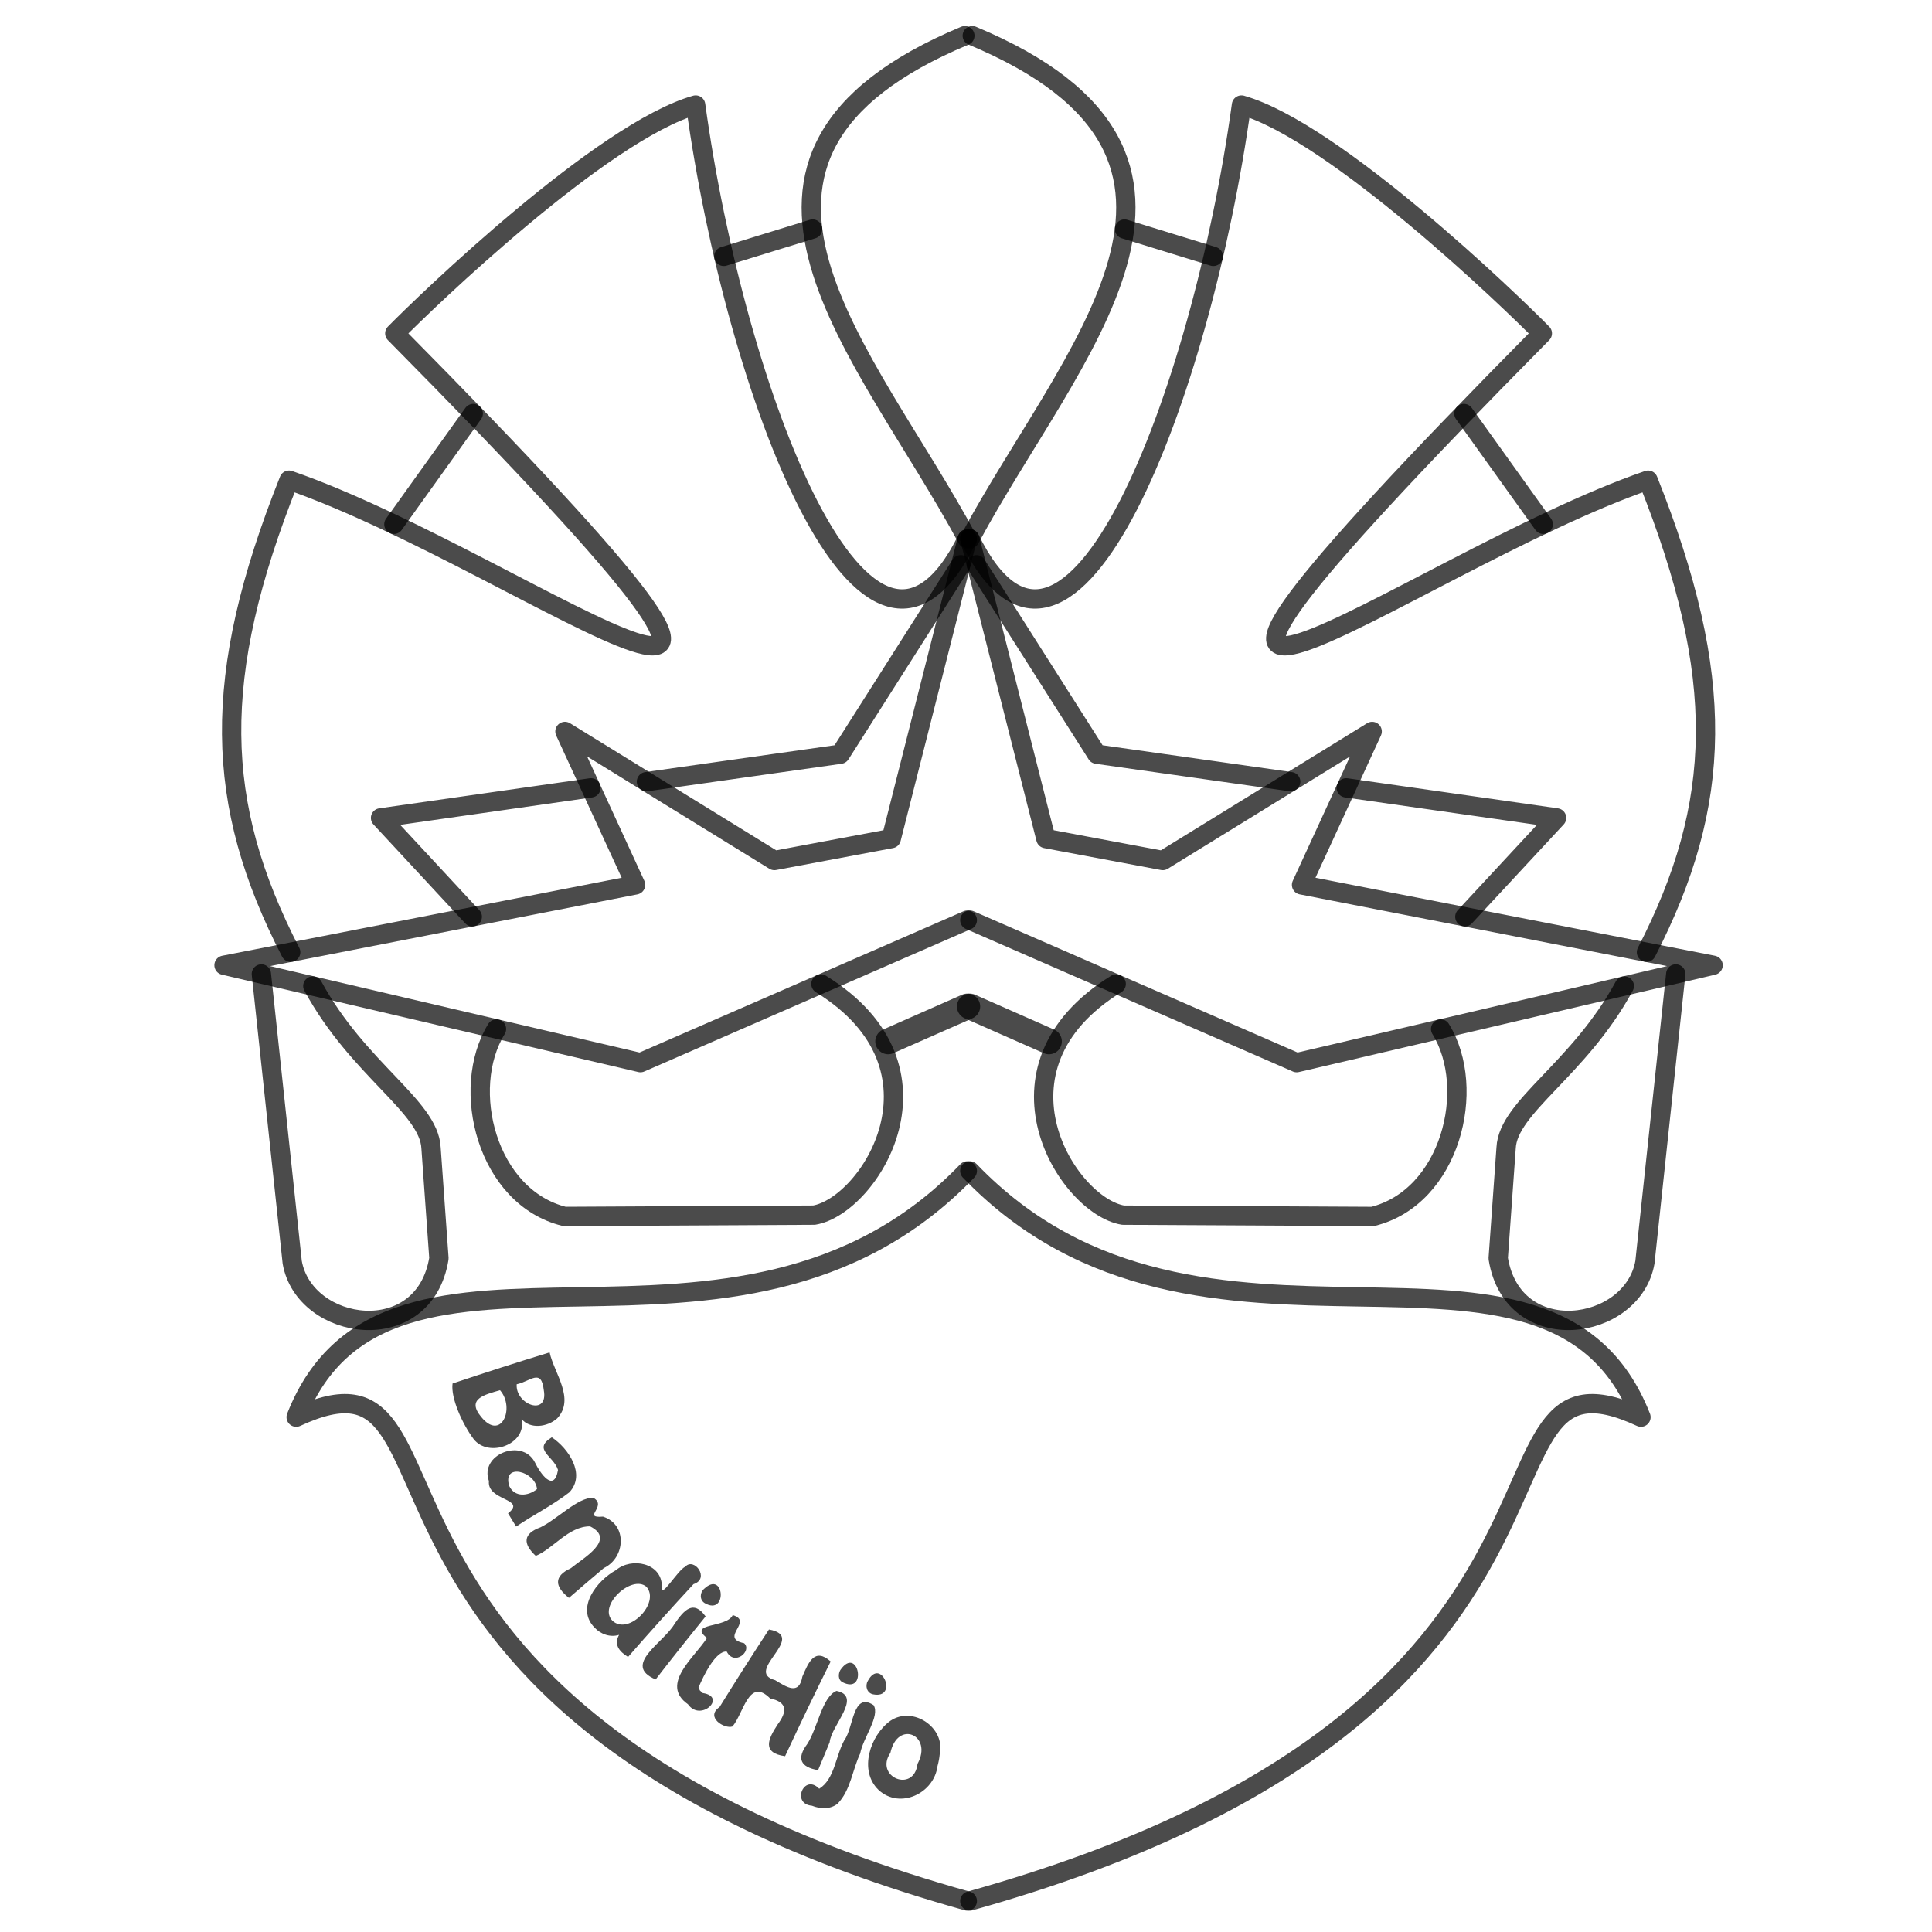
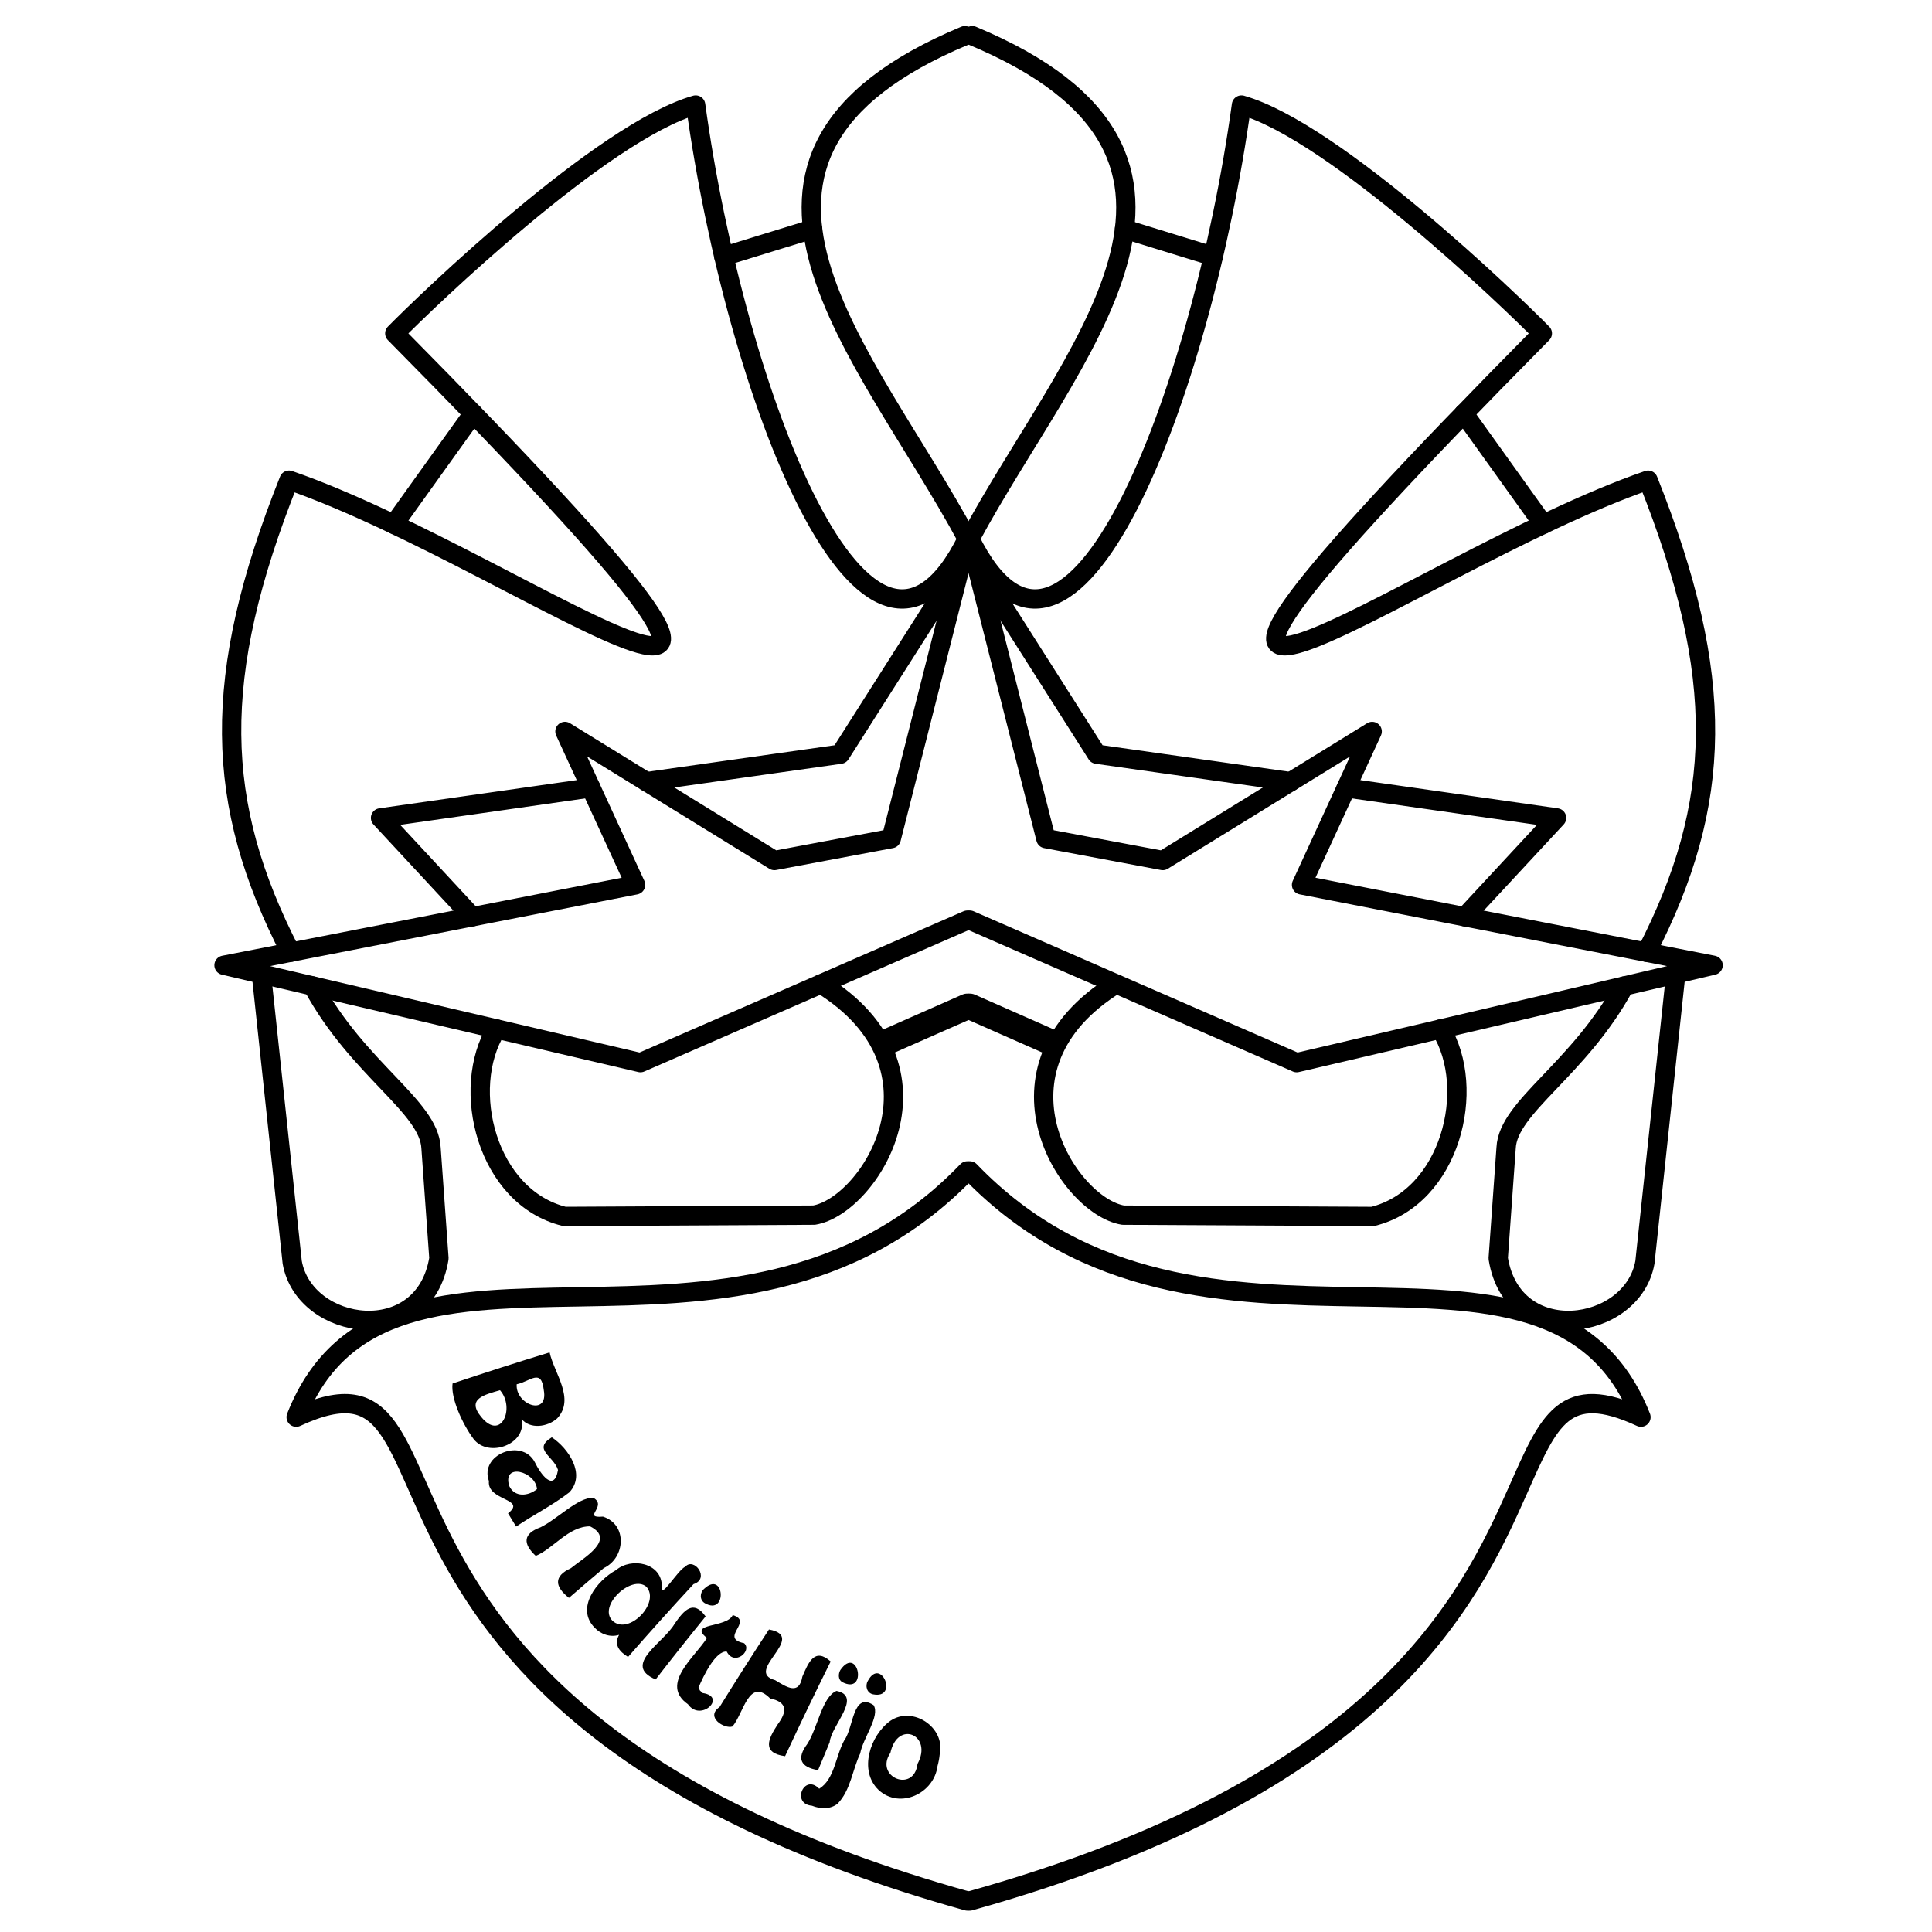
<svg xmlns="http://www.w3.org/2000/svg" version="1.1" id="svg2" width="150" height="150" viewBox="0 0 150 150">
  <defs id="defs6" />
  <g id="layer1">
    <g id="g964">
-       <path id="path820" d="M 74.911,2.772 C 52.315,12.204 67.377,27.427 75.101,41.835" style="fill:none;fill-rule:evenodd;stroke:#000000;stroke-width:1.5;stroke-linecap:round;stroke-linejoin:round;stroke-miterlimit:4;stroke-dasharray:none;stroke-opacity:0.706" />
-       <path id="path825" d="M 75.101,41.835 69.198,65.109 60.123,66.811 43.863,56.79 49.346,68.702 17.394,74.941 49.724,82.503 75.101,71.44" style="fill:none;fill-rule:evenodd;stroke:#000000;stroke-width:1.5;stroke-linecap:round;stroke-linejoin:round;stroke-miterlimit:4;stroke-dasharray:none;stroke-opacity:0.706;paint-order:normal" />
-       <path id="path827" d="M 74.591,43.847 65.241,58.556 50.189,60.689" style="fill:none;fill-rule:evenodd;stroke:#000000;stroke-width:1.5;stroke-linecap:round;stroke-linejoin:round;stroke-miterlimit:4;stroke-dasharray:none;stroke-opacity:0.706" />
-       <path id="path829" d="m 45.879,61.168 -16.333,2.334 7.122,7.675" style="fill:none;fill-rule:evenodd;stroke:#000000;stroke-width:1.5;stroke-linecap:round;stroke-linejoin:round;stroke-miterlimit:4;stroke-dasharray:none;stroke-opacity:0.706" />
-       <path id="path831" d="M 75.101,41.835 C 67.37,57.498 57.091,30.558 54.011,8.155 46.776,10.21 33.057,23.43 30.652,25.884 72.433,68.14 41.091,43.695 22.441,37.281 c -6.105,15.31 -5.822,25.099 0.127,36.65" style="fill:none;fill-rule:evenodd;stroke:#000000;stroke-width:1.5;stroke-linecap:round;stroke-linejoin:round;stroke-miterlimit:4;stroke-dasharray:none;stroke-opacity:0.706" />
-       <path id="path833" d="M 63.092,17.782 56.196,19.905" style="fill:none;fill-rule:evenodd;stroke:#000000;stroke-width:1.5;stroke-linecap:round;stroke-linejoin:round;stroke-miterlimit:4;stroke-dasharray:none;stroke-opacity:0.706" />
-       <path id="path837" d="m 36.743,32.106 -6.162,8.599" style="fill:none;fill-rule:evenodd;stroke:#000000;stroke-width:1.5;stroke-linecap:round;stroke-linejoin:round;stroke-miterlimit:4;stroke-dasharray:none;stroke-opacity:0.706" />
-       <path id="path839" d="m 24.288,76.553 c 3.516,6.49 9.02,9.352 9.177,12.567 l 0.614,8.579 c -1.134,7.03 -10.434,5.693 -11.391,0.307 L 20.293,75.619" style="fill:none;fill-rule:evenodd;stroke:#000000;stroke-width:1.5;stroke-linecap:round;stroke-linejoin:round;stroke-miterlimit:4;stroke-dasharray:none;stroke-opacity:0.706" />
-       <path id="path826" d="M 38.547,79.889 C 35.681,84.525 37.792,92.965 43.828,94.445 l 19.377,-0.102 c 4.309,-0.716 11.127,-11.405 0.531,-17.949" style="fill:none;fill-rule:evenodd;stroke:#000000;stroke-width:1.5;stroke-linecap:round;stroke-linejoin:round;stroke-miterlimit:4;stroke-dasharray:none;stroke-opacity:0.706" />
-       <path id="path828" d="m 75.101,78.142 -6.144,2.711" style="fill:none;fill-rule:evenodd;stroke:#000000;stroke-width:2;stroke-linecap:round;stroke-linejoin:round;stroke-miterlimit:4;stroke-dasharray:none;stroke-opacity:0.706" />
-       <path id="path832" d="M 75.101,90.909 C 57.102,109.643 30.13,91.879 22.995,110.027 38.131,103.027 22.305,132.837 75.101,147.594" style="fill:none;fill-rule:evenodd;stroke:#000000;stroke-width:1.5;stroke-linecap:round;stroke-linejoin:round;stroke-miterlimit:4;stroke-dasharray:none;stroke-opacity:0.706" />
+       <path id="path820" d="M 74.911,2.772 C 52.315,12.204 67.377,27.427 75.101,41.835" style="fill:none;fill-rule:evenodd;stroke:#000000;stroke-width:1.5;stroke-linecap:round;stroke-linejoin:round;stroke-miterlimit:4;stroke-dasharray:none;stroke-opacity:1" />
+       <path id="path825" d="M 75.101,41.835 69.198,65.109 60.123,66.811 43.863,56.79 49.346,68.702 17.394,74.941 49.724,82.503 75.101,71.44" style="fill:none;fill-rule:evenodd;stroke:#000000;stroke-width:1.5;stroke-linecap:round;stroke-linejoin:round;stroke-miterlimit:4;stroke-dasharray:none;stroke-opacity:1;paint-order:normal" />
+       <path id="path827" d="M 74.591,43.847 65.241,58.556 50.189,60.689" style="fill:none;fill-rule:evenodd;stroke:#000000;stroke-width:1.5;stroke-linecap:round;stroke-linejoin:round;stroke-miterlimit:4;stroke-dasharray:none;stroke-opacity:1" />
+       <path id="path829" d="m 45.879,61.168 -16.333,2.334 7.122,7.675" style="fill:none;fill-rule:evenodd;stroke:#000000;stroke-width:1.5;stroke-linecap:round;stroke-linejoin:round;stroke-miterlimit:4;stroke-dasharray:none;stroke-opacity:1" />
+       <path id="path831" d="M 75.101,41.835 C 67.37,57.498 57.091,30.558 54.011,8.155 46.776,10.21 33.057,23.43 30.652,25.884 72.433,68.14 41.091,43.695 22.441,37.281 c -6.105,15.31 -5.822,25.099 0.127,36.65" style="fill:none;fill-rule:evenodd;stroke:#000000;stroke-width:1.5;stroke-linecap:round;stroke-linejoin:round;stroke-miterlimit:4;stroke-dasharray:none;stroke-opacity:1" />
+       <path id="path833" d="M 63.092,17.782 56.196,19.905" style="fill:none;fill-rule:evenodd;stroke:#000000;stroke-width:1.5;stroke-linecap:round;stroke-linejoin:round;stroke-miterlimit:4;stroke-dasharray:none;stroke-opacity:1" />
+       <path id="path837" d="m 36.743,32.106 -6.162,8.599" style="fill:none;fill-rule:evenodd;stroke:#000000;stroke-width:1.5;stroke-linecap:round;stroke-linejoin:round;stroke-miterlimit:4;stroke-dasharray:none;stroke-opacity:1" />
+       <path id="path839" d="m 24.288,76.553 c 3.516,6.49 9.02,9.352 9.177,12.567 l 0.614,8.579 c -1.134,7.03 -10.434,5.693 -11.391,0.307 L 20.293,75.619" style="fill:none;fill-rule:evenodd;stroke:#000000;stroke-width:1.5;stroke-linecap:round;stroke-linejoin:round;stroke-miterlimit:4;stroke-dasharray:none;stroke-opacity:1" />
+       <path id="path826" d="M 38.547,79.889 C 35.681,84.525 37.792,92.965 43.828,94.445 l 19.377,-0.102 c 4.309,-0.716 11.127,-11.405 0.531,-17.949" style="fill:none;fill-rule:evenodd;stroke:#000000;stroke-width:1.5;stroke-linecap:round;stroke-linejoin:round;stroke-miterlimit:4;stroke-dasharray:none;stroke-opacity:1" />
+       <path id="path828" d="m 75.101,78.142 -6.144,2.711" style="fill:none;fill-rule:evenodd;stroke:#000000;stroke-width:2;stroke-linecap:round;stroke-linejoin:round;stroke-miterlimit:4;stroke-dasharray:none;stroke-opacity:1" />
+       <path id="path832" d="M 75.101,90.909 C 57.102,109.643 30.13,91.879 22.995,110.027 38.131,103.027 22.305,132.837 75.101,147.594" style="fill:none;fill-rule:evenodd;stroke:#000000;stroke-width:1.5;stroke-linecap:round;stroke-linejoin:round;stroke-miterlimit:4;stroke-dasharray:none;stroke-opacity:1" />
    </g>
    <g id="g977">
-       <path style="fill:none;fill-rule:evenodd;stroke:#000000;stroke-width:1.5;stroke-linecap:round;stroke-linejoin:round;stroke-miterlimit:4;stroke-dasharray:none;stroke-opacity:0.706" d="m 75.487,2.772 c 22.597,9.432 7.534,24.656 -0.19,39.064" id="path965" />
-       <path style="fill:none;fill-rule:evenodd;stroke:#000000;stroke-width:1.5;stroke-linecap:round;stroke-linejoin:round;stroke-miterlimit:4;stroke-dasharray:none;stroke-opacity:0.706;paint-order:normal" d="m 75.297,41.835 5.903,23.274 9.075,1.702 16.26,-10.02 -5.483,11.911 31.952,6.239 -32.33,7.563 L 75.297,71.44" id="path967" />
-       <path style="fill:none;fill-rule:evenodd;stroke:#000000;stroke-width:1.5;stroke-linecap:round;stroke-linejoin:round;stroke-miterlimit:4;stroke-dasharray:none;stroke-opacity:0.706" d="m 75.807,43.847 9.35,14.709 15.052,2.133" id="path969" />
-       <path style="fill:none;fill-rule:evenodd;stroke:#000000;stroke-width:1.5;stroke-linecap:round;stroke-linejoin:round;stroke-miterlimit:4;stroke-dasharray:none;stroke-opacity:0.706" d="m 104.52,61.168 16.333,2.334 -7.122,7.675" id="path971" />
-       <path style="fill:none;fill-rule:evenodd;stroke:#000000;stroke-width:1.5;stroke-linecap:round;stroke-linejoin:round;stroke-miterlimit:4;stroke-dasharray:none;stroke-opacity:0.706" d="M 75.297,41.835 C 83.029,57.498 93.307,30.558 96.387,8.155 103.622,10.21 117.341,23.43 119.746,25.884 c -41.781,42.256 -10.439,17.811 8.211,11.397 6.106,15.31 5.822,25.099 -0.127,36.65" id="path973" />
-       <path style="fill:none;fill-rule:evenodd;stroke:#000000;stroke-width:1.5;stroke-linecap:round;stroke-linejoin:round;stroke-miterlimit:4;stroke-dasharray:none;stroke-opacity:0.706" d="m 87.306,17.782 6.896,2.123" id="path975" />
-       <path style="fill:none;fill-rule:evenodd;stroke:#000000;stroke-width:1.5;stroke-linecap:round;stroke-linejoin:round;stroke-miterlimit:4;stroke-dasharray:none;stroke-opacity:0.706" d="m 113.655,32.106 6.162,8.599" id="path977" />
-       <path style="fill:none;fill-rule:evenodd;stroke:#000000;stroke-width:1.5;stroke-linecap:round;stroke-linejoin:round;stroke-miterlimit:4;stroke-dasharray:none;stroke-opacity:0.706" d="m 126.111,76.553 c -3.516,6.49 -9.02,9.352 -9.177,12.567 l -0.614,8.579 c 1.134,7.03 10.434,5.693 11.391,0.307 l 2.395,-22.388" id="path979" />
-       <path style="fill:none;fill-rule:evenodd;stroke:#000000;stroke-width:1.5;stroke-linecap:round;stroke-linejoin:round;stroke-miterlimit:4;stroke-dasharray:none;stroke-opacity:0.706" d="m 111.851,79.889 c 2.867,4.636 0.756,13.077 -5.281,14.557 l -19.377,-0.102 C 82.883,93.628 76.066,82.938 86.661,76.395" id="path981" />
-       <path style="fill:none;fill-rule:evenodd;stroke:#000000;stroke-width:2;stroke-linecap:round;stroke-linejoin:round;stroke-miterlimit:4;stroke-dasharray:none;stroke-opacity:0.706" d="m 75.297,78.142 6.144,2.711" id="path983" />
-       <path style="fill:none;fill-rule:evenodd;stroke:#000000;stroke-width:1.5;stroke-linecap:round;stroke-linejoin:round;stroke-miterlimit:4;stroke-dasharray:none;stroke-opacity:0.706" d="m 75.297,90.909 c 17.999,18.734 44.972,0.97 52.107,19.118 -15.136,-7 0.689,22.81 -52.107,37.567" id="path985" />
+       <path style="fill:none;fill-rule:evenodd;stroke:#000000;stroke-width:1.5;stroke-linecap:round;stroke-linejoin:round;stroke-miterlimit:4;stroke-dasharray:none;stroke-opacity:1" d="m 75.487,2.772 c 22.597,9.432 7.534,24.656 -0.19,39.064" id="path965" />
+       <path style="fill:none;fill-rule:evenodd;stroke:#000000;stroke-width:1.5;stroke-linecap:round;stroke-linejoin:round;stroke-miterlimit:4;stroke-dasharray:none;stroke-opacity:1;paint-order:normal" d="m 75.297,41.835 5.903,23.274 9.075,1.702 16.26,-10.02 -5.483,11.911 31.952,6.239 -32.33,7.563 L 75.297,71.44" id="path967" />
+       <path style="fill:none;fill-rule:evenodd;stroke:#000000;stroke-width:1.5;stroke-linecap:round;stroke-linejoin:round;stroke-miterlimit:4;stroke-dasharray:none;stroke-opacity:1" d="m 75.807,43.847 9.35,14.709 15.052,2.133" id="path969" />
+       <path style="fill:none;fill-rule:evenodd;stroke:#000000;stroke-width:1.5;stroke-linecap:round;stroke-linejoin:round;stroke-miterlimit:4;stroke-dasharray:none;stroke-opacity:1" d="m 104.52,61.168 16.333,2.334 -7.122,7.675" id="path971" />
+       <path style="fill:none;fill-rule:evenodd;stroke:#000000;stroke-width:1.5;stroke-linecap:round;stroke-linejoin:round;stroke-miterlimit:4;stroke-dasharray:none;stroke-opacity:1" d="M 75.297,41.835 C 83.029,57.498 93.307,30.558 96.387,8.155 103.622,10.21 117.341,23.43 119.746,25.884 c -41.781,42.256 -10.439,17.811 8.211,11.397 6.106,15.31 5.822,25.099 -0.127,36.65" id="path973" />
+       <path style="fill:none;fill-rule:evenodd;stroke:#000000;stroke-width:1.5;stroke-linecap:round;stroke-linejoin:round;stroke-miterlimit:4;stroke-dasharray:none;stroke-opacity:1" d="m 87.306,17.782 6.896,2.123" id="path975" />
+       <path style="fill:none;fill-rule:evenodd;stroke:#000000;stroke-width:1.5;stroke-linecap:round;stroke-linejoin:round;stroke-miterlimit:4;stroke-dasharray:none;stroke-opacity:1" d="m 113.655,32.106 6.162,8.599" id="path977" />
+       <path style="fill:none;fill-rule:evenodd;stroke:#000000;stroke-width:1.5;stroke-linecap:round;stroke-linejoin:round;stroke-miterlimit:4;stroke-dasharray:none;stroke-opacity:1" d="m 126.111,76.553 c -3.516,6.49 -9.02,9.352 -9.177,12.567 l -0.614,8.579 c 1.134,7.03 10.434,5.693 11.391,0.307 l 2.395,-22.388" id="path979" />
+       <path style="fill:none;fill-rule:evenodd;stroke:#000000;stroke-width:1.5;stroke-linecap:round;stroke-linejoin:round;stroke-miterlimit:4;stroke-dasharray:none;stroke-opacity:1" d="m 111.851,79.889 c 2.867,4.636 0.756,13.077 -5.281,14.557 l -19.377,-0.102 C 82.883,93.628 76.066,82.938 86.661,76.395" id="path981" />
+       <path style="fill:none;fill-rule:evenodd;stroke:#000000;stroke-width:2;stroke-linecap:round;stroke-linejoin:round;stroke-miterlimit:4;stroke-dasharray:none;stroke-opacity:1" d="m 75.297,78.142 6.144,2.711" id="path983" />
+       <path style="fill:none;fill-rule:evenodd;stroke:#000000;stroke-width:1.5;stroke-linecap:round;stroke-linejoin:round;stroke-miterlimit:4;stroke-dasharray:none;stroke-opacity:1" d="m 75.297,90.909 c 17.999,18.734 44.972,0.97 52.107,19.118 -5.965,-2.759 -7.122,0.2 -9.565,5.701 -3.756,8.457 -10.553,22.925 -42.542,31.866" id="path985" />
    </g>
-     <path id="path1017" d="m 42.671,105.002 c 0.361,1.635 2,3.599 0.591,5.119 -0.754,0.68 -2.11,0.857 -2.768,0.049 0.444,1.965 -2.564,3.056 -3.725,1.554 -0.864,-1.161 -1.785,-3.177 -1.632,-4.309 2.5,-0.839 5.011,-1.643 7.533,-2.414 z m -2.555,2.472 c -0.117,1.59 2.488,2.527 2.102,0.448 -0.19,-1.729 -1.062,-0.655 -2.102,-0.448 z m -1.295,0.461 c -1.198,0.354 -2.625,0.664 -1.466,2.068 1.563,1.932 2.657,-0.706 1.466,-2.068 z" style="font-style:normal;font-weight:bold;font-size:medium;line-height:125%;font-family:sans-serif;letter-spacing:-9.738px;word-spacing:0px;fill:#000000;fill-opacity:0.706;stroke:none;stroke-width:0.06px;stroke-linecap:butt;stroke-linejoin:miter;stroke-opacity:1" />
-     <path id="path1019" d="m 39.442,117.495 c 1.499,-1.16 -1.645,-0.949 -1.482,-2.506 -0.754,-2.073 2.57,-3.357 3.561,-1.467 0.431,0.896 1.493,2.393 1.803,0.603 -0.346,-1.094 -2.006,-1.588 -0.484,-2.533 1.287,0.855 2.672,2.869 1.366,4.27 -1.293,1.003 -2.778,1.742 -4.135,2.659 -0.214,-0.34 -0.423,-0.682 -0.628,-1.027 z m 2.249,-1.882 c -0.092,-1.365 -2.708,-2.091 -2.157,-0.247 0.424,0.915 1.485,0.796 2.157,0.247 z" style="font-style:normal;font-weight:bold;font-size:medium;line-height:125%;font-family:sans-serif;letter-spacing:-9.738px;word-spacing:0px;fill:#000000;fill-opacity:0.706;stroke:none;stroke-width:0.06px;stroke-linecap:butt;stroke-linejoin:miter;stroke-opacity:1" />
-     <path id="path1021" d="m 44.171,124.058 c -1.098,-0.87 -1.209,-1.678 0.153,-2.306 0.926,-0.766 3.552,-2.208 1.488,-3.247 -1.673,-0.009 -2.862,1.74 -4.216,2.293 -1.017,-0.948 -0.99,-1.728 0.369,-2.219 1.328,-0.649 2.886,-2.321 4.095,-2.295 1.146,0.653 -0.924,1.606 0.752,1.465 1.914,0.604 1.752,3.194 0.068,3.995 -0.908,0.765 -1.811,1.536 -2.708,2.314 z" style="font-style:normal;font-weight:bold;font-size:medium;line-height:125%;font-family:sans-serif;letter-spacing:-9.738px;word-spacing:0px;fill:#000000;fill-opacity:0.706;stroke:none;stroke-width:0.06px;stroke-linecap:butt;stroke-linejoin:miter;stroke-opacity:1" />
-     <path id="path1023" d="m 46.173,126.379 c -1.52,-1.528 0.183,-3.679 1.654,-4.475 1.198,-1.023 3.549,-0.561 3.558,1.237 -0.173,1.181 1.236,-1.258 1.821,-1.503 0.673,-0.766 1.955,0.922 0.638,1.354 -1.722,1.859 -3.416,3.744 -5.081,5.654 -0.732,-0.444 -1.104,-0.993 -0.697,-1.716 -0.676,0.212 -1.419,-0.04 -1.892,-0.551 z m 1.376,-0.546 c 1.258,1.184 3.749,-1.411 2.633,-2.642 -1.138,-0.963 -3.783,1.477 -2.633,2.642 z" style="font-style:normal;font-weight:bold;font-size:medium;line-height:125%;font-family:sans-serif;letter-spacing:-9.738px;word-spacing:0px;fill:#000000;fill-opacity:0.706;stroke:none;stroke-width:0.06px;stroke-linecap:butt;stroke-linejoin:miter;stroke-opacity:1" />
-     <path id="path1025" d="m 54.669,123.354 c 1.59,-1.487 1.828,2.141 0.047,1.112 -0.412,-0.246 -0.387,-0.819 -0.047,-1.112 z m -3.764,7.037 c -2.644,-1.117 0.646,-2.866 1.467,-4.315 0.726,-1.051 1.457,-1.914 2.411,-0.576 -1.313,1.614 -2.606,3.245 -3.878,4.891 z" style="font-style:normal;font-weight:bold;font-size:medium;line-height:125%;font-family:sans-serif;letter-spacing:-9.738px;word-spacing:0px;fill:#000000;fill-opacity:0.706;stroke:none;stroke-width:0.06px;stroke-linecap:butt;stroke-linejoin:miter;stroke-opacity:1" />
-     <path id="path1027" d="m 54.56,131.448 c 1.914,0.284 -0.153,2.282 -1.148,0.869 -2.223,-1.562 0.577,-3.694 1.477,-5.148 -1.531,-1.187 1.553,-0.763 1.999,-1.774 1.659,0.494 -1.092,1.774 0.887,2.184 0.649,0.597 -0.76,1.812 -1.353,0.647 -0.87,-0.058 -1.796,1.87 -2.191,2.799 l 0.114,0.231 0.214,0.192 z" style="font-style:normal;font-weight:bold;font-size:medium;line-height:125%;font-family:sans-serif;letter-spacing:-9.738px;word-spacing:0px;fill:#000000;fill-opacity:0.706;stroke:none;stroke-width:0.06px;stroke-linecap:butt;stroke-linejoin:miter;stroke-opacity:1" />
-     <path id="path1029" d="m 60.955,136.35 c -1.818,-0.25 -1.327,-1.324 -0.58,-2.461 0.727,-0.979 0.805,-1.725 -0.579,-2.018 -1.653,-1.676 -2.047,1.122 -2.925,2.173 -0.612,0.216 -2.152,-0.721 -1.004,-1.51 1.253,-2.023 2.531,-4.03 3.835,-6.021 3.08,0.556 -2.021,3.257 0.482,3.936 0.891,0.537 1.854,1.196 2.111,-0.274 0.485,-1.136 0.959,-2.278 2.199,-1.179 -1.211,2.436 -2.391,4.888 -3.54,7.354 z" style="font-style:normal;font-weight:bold;font-size:medium;line-height:125%;font-family:sans-serif;letter-spacing:-9.738px;word-spacing:0px;fill:#000000;fill-opacity:0.706;stroke:none;stroke-width:0.06px;stroke-linecap:butt;stroke-linejoin:miter;stroke-opacity:1" />
-     <path id="path1031" d="m 65.247,129.659 c 1.38,-1.983 2.166,2 0.125,0.929 -0.311,-0.201 -0.293,-0.642 -0.125,-0.929 z m -1.73,7.775 c -1.37,-0.23 -1.686,-0.91 -0.839,-2.032 0.802,-1.233 1.149,-3.666 2.27,-4.12 2.044,0.415 -0.416,2.674 -0.534,3.99 -0.302,0.72 -0.601,1.44 -0.898,2.161 z" style="font-style:normal;font-weight:bold;font-size:medium;line-height:125%;font-family:sans-serif;letter-spacing:-9.738px;word-spacing:0px;fill:#000000;fill-opacity:0.706;stroke:none;stroke-width:0.06px;stroke-linecap:butt;stroke-linejoin:miter;stroke-opacity:1" />
-     <path id="path1033" d="m 63.035,140.195 c -1.625,-0.137 -0.604,-2.532 0.568,-1.318 1.209,-0.749 1.268,-2.555 1.955,-3.773 0.721,-0.97 0.635,-3.78 2.264,-2.719 0.535,0.837 -0.823,2.559 -1.037,3.756 -0.608,1.281 -0.741,2.854 -1.754,3.898 -0.567,0.455 -1.358,0.416 -1.996,0.155 z M 67.377,130.51 c 1.03,-1.92 2.422,1.444 0.398,1.036 -0.468,-0.102 -0.624,-0.651 -0.398,-1.036 z" style="font-style:normal;font-weight:bold;font-size:medium;line-height:125%;font-family:sans-serif;letter-spacing:-9.738px;word-spacing:0px;fill:#000000;fill-opacity:0.706;stroke:none;stroke-width:0.06px;stroke-linecap:butt;stroke-linejoin:miter;stroke-opacity:1" />
-     <path id="path1035" d="m 69.13,136.091 c -1.267,1.879 1.832,3.158 2.108,0.851 1.211,-2.229 -1.545,-3.437 -2.108,-0.851 z m 3.658,1.026 c -0.263,2.123 -2.918,3.382 -4.574,1.856 -1.57,-1.501 -0.658,-4.244 0.92,-5.373 1.74,-1.175 4.297,0.524 3.824,2.612 -0.027,0.306 -0.088,0.609 -0.17,0.905 z" style="font-style:normal;font-weight:bold;font-size:medium;line-height:125%;font-family:sans-serif;letter-spacing:-9.738px;word-spacing:0px;fill:#000000;fill-opacity:0.706;stroke:none;stroke-width:0.06px;stroke-linecap:butt;stroke-linejoin:miter;stroke-opacity:1" />
+     <g id="g975">
+       <g id="g982">
+         <g id="g985">
+           <path id="path1017" d="m 42.671,105.002 c 0.361,1.635 2,3.599 0.591,5.119 -0.754,0.68 -2.11,0.857 -2.768,0.049 0.444,1.965 -2.564,3.056 -3.725,1.554 -0.864,-1.161 -1.785,-3.177 -1.632,-4.309 2.5,-0.839 5.011,-1.643 7.533,-2.414 z m -2.555,2.472 c -0.117,1.59 2.488,2.527 2.102,0.448 -0.19,-1.729 -1.062,-0.655 -2.102,-0.448 z m -1.295,0.461 c -1.198,0.354 -2.625,0.664 -1.466,2.068 1.563,1.932 2.657,-0.706 1.466,-2.068 z" style="font-style:normal;font-weight:bold;font-size:medium;line-height:125%;font-family:sans-serif;letter-spacing:-9.738px;word-spacing:0px;fill:#000000;fill-opacity:1;stroke:none;stroke-width:0.06px;stroke-linecap:butt;stroke-linejoin:miter;stroke-opacity:1" />
+         </g>
+       </g>
+     </g>
+     <path id="path1019" d="m 39.442,117.495 c 1.499,-1.16 -1.645,-0.949 -1.482,-2.506 -0.754,-2.073 2.57,-3.357 3.561,-1.467 0.431,0.896 1.493,2.393 1.803,0.603 -0.346,-1.094 -2.006,-1.588 -0.484,-2.533 1.287,0.855 2.672,2.869 1.366,4.27 -1.293,1.003 -2.778,1.742 -4.135,2.659 -0.214,-0.34 -0.423,-0.682 -0.628,-1.027 z m 2.249,-1.882 c -0.092,-1.365 -2.708,-2.091 -2.157,-0.247 0.424,0.915 1.485,0.796 2.157,0.247 z" style="font-style:normal;font-weight:bold;font-size:medium;line-height:125%;font-family:sans-serif;letter-spacing:-9.738px;word-spacing:0px;fill:#000000;fill-opacity:1;stroke:none;stroke-width:0.06px;stroke-linecap:butt;stroke-linejoin:miter;stroke-opacity:1" />
+     <path id="path1021" d="m 44.171,124.058 c -1.098,-0.87 -1.209,-1.678 0.153,-2.306 0.926,-0.766 3.552,-2.208 1.488,-3.247 -1.673,-0.009 -2.862,1.74 -4.216,2.293 -1.017,-0.948 -0.99,-1.728 0.369,-2.219 1.328,-0.649 2.886,-2.321 4.095,-2.295 1.146,0.653 -0.924,1.606 0.752,1.465 1.914,0.604 1.752,3.194 0.068,3.995 -0.908,0.765 -1.811,1.536 -2.708,2.314 z" style="font-style:normal;font-weight:bold;font-size:medium;line-height:125%;font-family:sans-serif;letter-spacing:-9.738px;word-spacing:0px;fill:#000000;fill-opacity:1;stroke:none;stroke-width:0.06px;stroke-linecap:butt;stroke-linejoin:miter;stroke-opacity:1" />
+     <path id="path1023" d="m 46.173,126.379 c -1.52,-1.528 0.183,-3.679 1.654,-4.475 1.198,-1.023 3.549,-0.561 3.558,1.237 -0.173,1.181 1.236,-1.258 1.821,-1.503 0.673,-0.766 1.955,0.922 0.638,1.354 -1.722,1.859 -3.416,3.744 -5.081,5.654 -0.732,-0.444 -1.104,-0.993 -0.697,-1.716 -0.676,0.212 -1.419,-0.04 -1.892,-0.551 z m 1.376,-0.546 c 1.258,1.184 3.749,-1.411 2.633,-2.642 -1.138,-0.963 -3.783,1.477 -2.633,2.642 z" style="font-style:normal;font-weight:bold;font-size:medium;line-height:125%;font-family:sans-serif;letter-spacing:-9.738px;word-spacing:0px;fill:#000000;fill-opacity:1;stroke:none;stroke-width:0.06px;stroke-linecap:butt;stroke-linejoin:miter;stroke-opacity:1" />
+     <path id="path1025" d="m 54.669,123.354 c 1.59,-1.487 1.828,2.141 0.047,1.112 -0.412,-0.246 -0.387,-0.819 -0.047,-1.112 z m -3.764,7.037 c -2.644,-1.117 0.646,-2.866 1.467,-4.315 0.726,-1.051 1.457,-1.914 2.411,-0.576 -1.313,1.614 -2.606,3.245 -3.878,4.891 z" style="font-style:normal;font-weight:bold;font-size:medium;line-height:125%;font-family:sans-serif;letter-spacing:-9.738px;word-spacing:0px;fill:#000000;fill-opacity:1;stroke:none;stroke-width:0.06px;stroke-linecap:butt;stroke-linejoin:miter;stroke-opacity:1" />
+     <path id="path1027" d="m 54.56,131.448 c 1.914,0.284 -0.153,2.282 -1.148,0.869 -2.223,-1.562 0.577,-3.694 1.477,-5.148 -1.531,-1.187 1.553,-0.763 1.999,-1.774 1.659,0.494 -1.092,1.774 0.887,2.184 0.649,0.597 -0.76,1.812 -1.353,0.647 -0.87,-0.058 -1.796,1.87 -2.191,2.799 l 0.114,0.231 0.214,0.192 z" style="font-style:normal;font-weight:bold;font-size:medium;line-height:125%;font-family:sans-serif;letter-spacing:-9.738px;word-spacing:0px;fill:#000000;fill-opacity:1;stroke:none;stroke-width:0.06px;stroke-linecap:butt;stroke-linejoin:miter;stroke-opacity:1" />
+     <path id="path1029" d="m 60.955,136.35 c -1.818,-0.25 -1.327,-1.324 -0.58,-2.461 0.727,-0.979 0.805,-1.725 -0.579,-2.018 -1.653,-1.676 -2.047,1.122 -2.925,2.173 -0.612,0.216 -2.152,-0.721 -1.004,-1.51 1.253,-2.023 2.531,-4.03 3.835,-6.021 3.08,0.556 -2.021,3.257 0.482,3.936 0.891,0.537 1.854,1.196 2.111,-0.274 0.485,-1.136 0.959,-2.278 2.199,-1.179 -1.211,2.436 -2.391,4.888 -3.54,7.354 z" style="font-style:normal;font-weight:bold;font-size:medium;line-height:125%;font-family:sans-serif;letter-spacing:-9.738px;word-spacing:0px;fill:#000000;fill-opacity:1;stroke:none;stroke-width:0.06px;stroke-linecap:butt;stroke-linejoin:miter;stroke-opacity:1" />
+     <path id="path1031" d="m 65.247,129.659 c 1.38,-1.983 2.166,2 0.125,0.929 -0.311,-0.201 -0.293,-0.642 -0.125,-0.929 z m -1.73,7.775 c -1.37,-0.23 -1.686,-0.91 -0.839,-2.032 0.802,-1.233 1.149,-3.666 2.27,-4.12 2.044,0.415 -0.416,2.674 -0.534,3.99 -0.302,0.72 -0.601,1.44 -0.898,2.161 z" style="font-style:normal;font-weight:bold;font-size:medium;line-height:125%;font-family:sans-serif;letter-spacing:-9.738px;word-spacing:0px;fill:#000000;fill-opacity:1;stroke:none;stroke-width:0.06px;stroke-linecap:butt;stroke-linejoin:miter;stroke-opacity:1" />
+     <path id="path1033" d="m 63.035,140.195 c -1.625,-0.137 -0.604,-2.532 0.568,-1.318 1.209,-0.749 1.268,-2.555 1.955,-3.773 0.721,-0.97 0.635,-3.78 2.264,-2.719 0.535,0.837 -0.823,2.559 -1.037,3.756 -0.608,1.281 -0.741,2.854 -1.754,3.898 -0.567,0.455 -1.358,0.416 -1.996,0.155 z M 67.377,130.51 c 1.03,-1.92 2.422,1.444 0.398,1.036 -0.468,-0.102 -0.624,-0.651 -0.398,-1.036 z" style="font-style:normal;font-weight:bold;font-size:medium;line-height:125%;font-family:sans-serif;letter-spacing:-9.738px;word-spacing:0px;fill:#000000;fill-opacity:1;stroke:none;stroke-width:0.06px;stroke-linecap:butt;stroke-linejoin:miter;stroke-opacity:1" />
+     <path id="path1035" d="m 69.13,136.091 c -1.267,1.879 1.832,3.158 2.108,0.851 1.211,-2.229 -1.545,-3.437 -2.108,-0.851 z m 3.658,1.026 c -0.263,2.123 -2.918,3.382 -4.574,1.856 -1.57,-1.501 -0.658,-4.244 0.92,-5.373 1.74,-1.175 4.297,0.524 3.824,2.612 -0.027,0.306 -0.088,0.609 -0.17,0.905 z" style="font-style:normal;font-weight:bold;font-size:medium;line-height:125%;font-family:sans-serif;letter-spacing:-9.738px;word-spacing:0px;fill:#000000;fill-opacity:1;stroke:none;stroke-width:0.06px;stroke-linecap:butt;stroke-linejoin:miter;stroke-opacity:1" />
  </g>
</svg>
